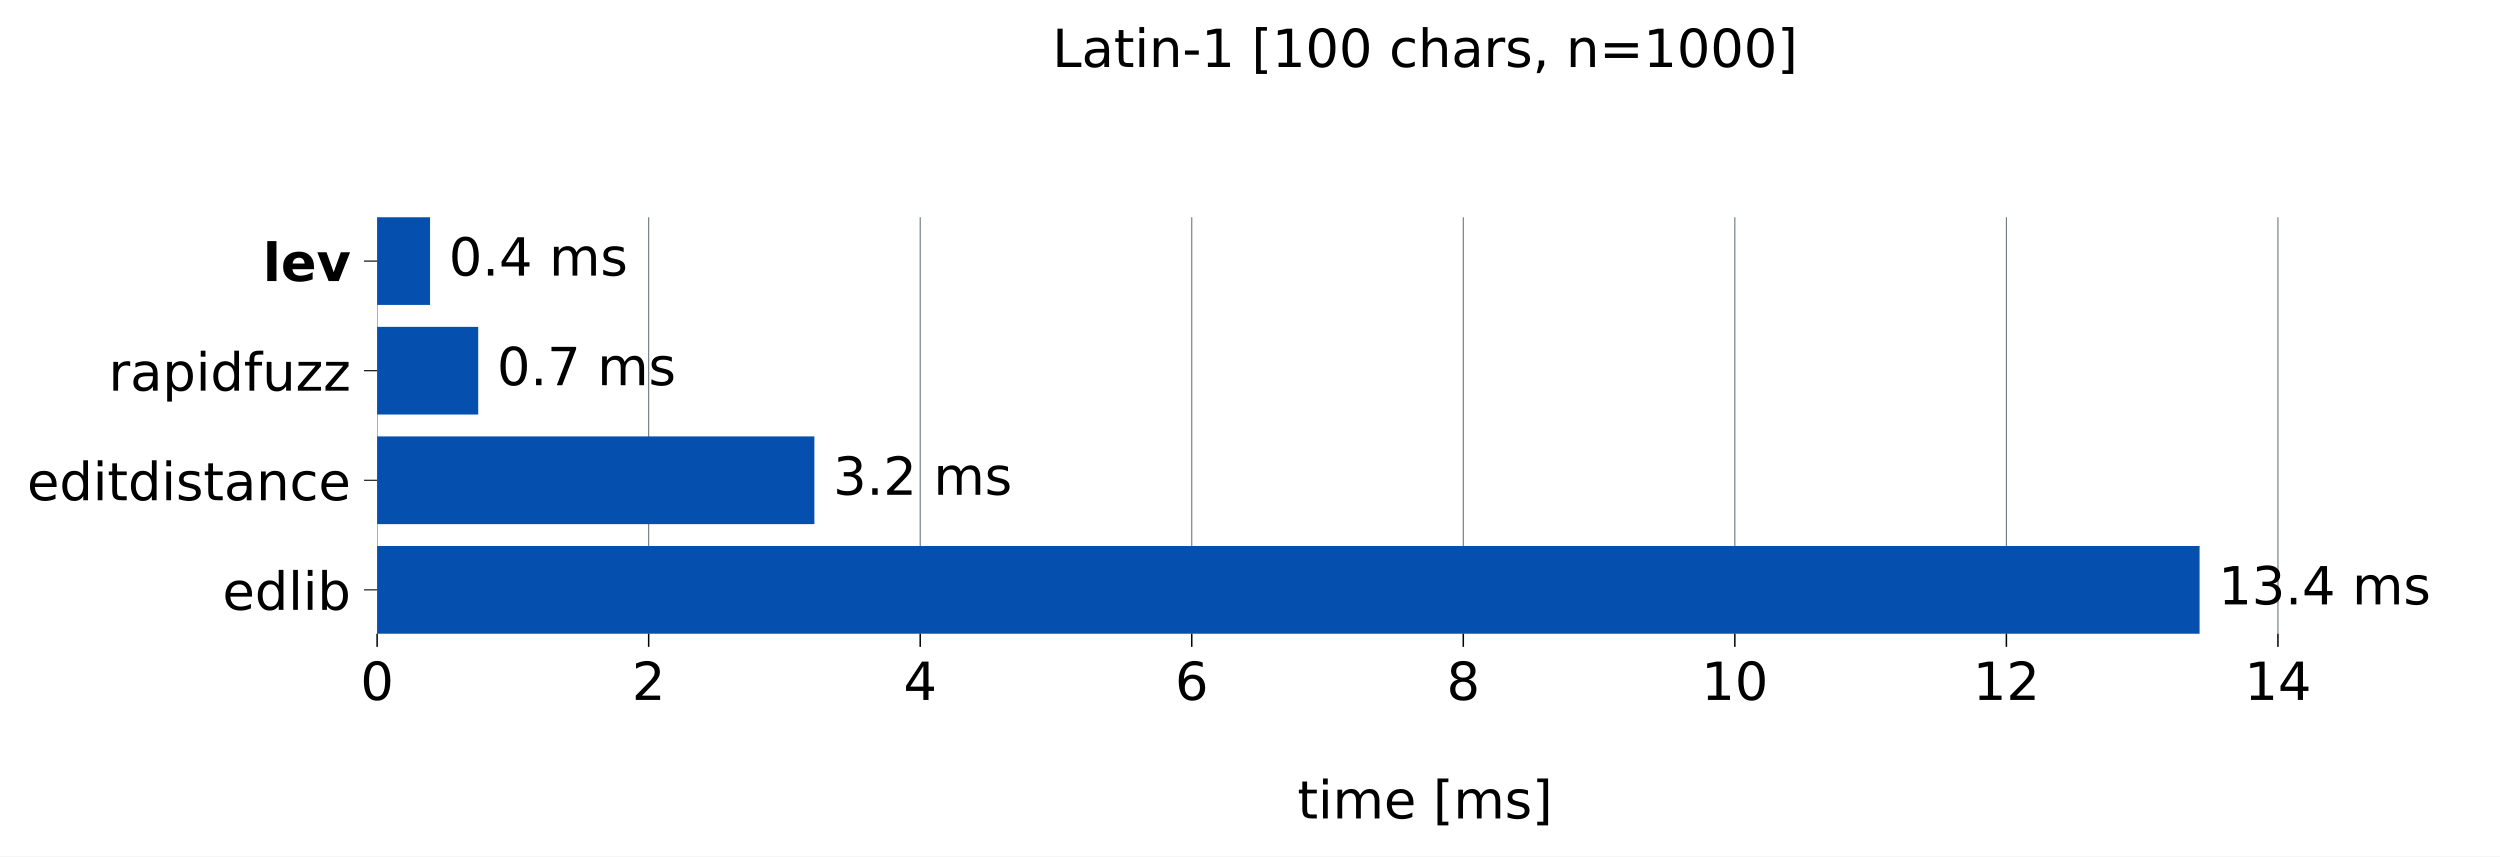
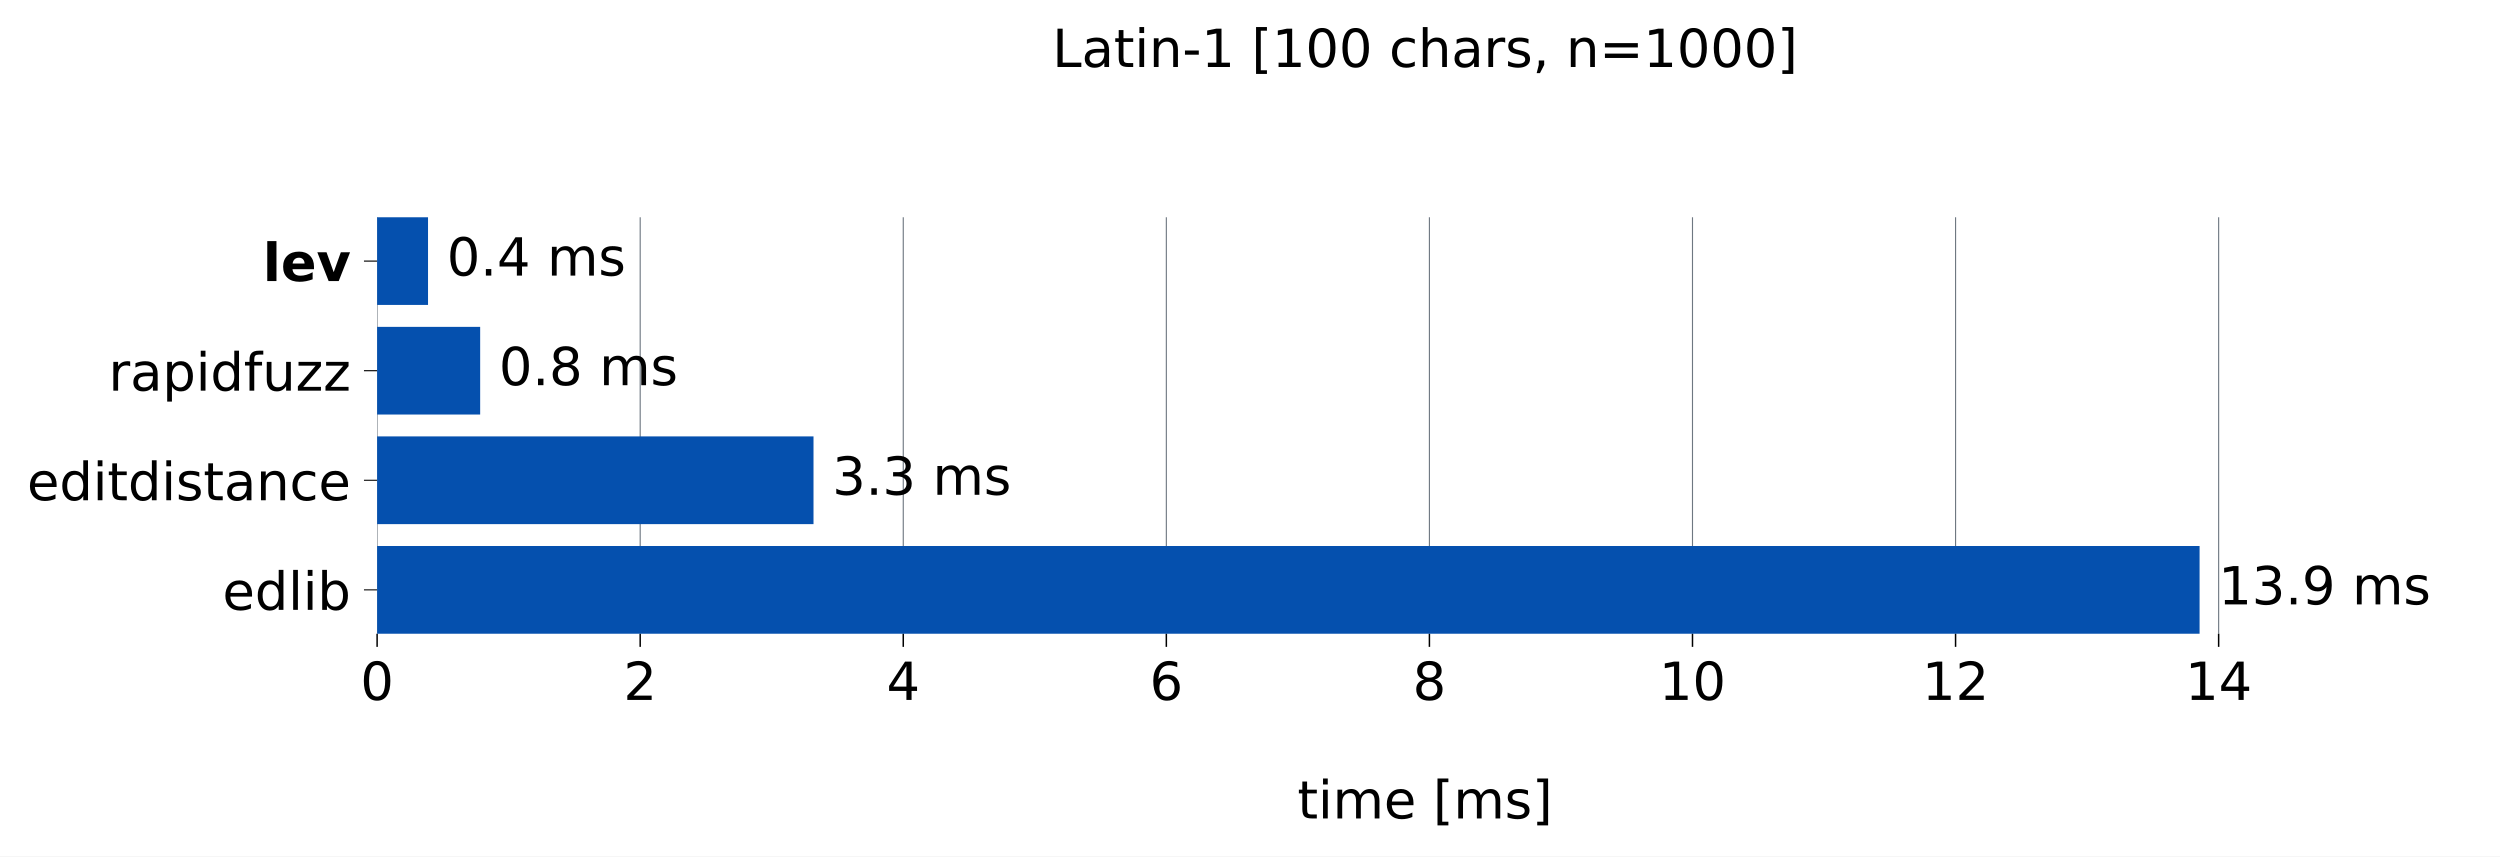
<svg xmlns="http://www.w3.org/2000/svg" xmlns:xlink="http://www.w3.org/1999/xlink" width="665.603pt" height="228.017pt" viewBox="0 0 665.603 228.017" version="1.1">
  <defs>
    <style type="text/css">*{stroke-linejoin: round; stroke-linecap: butt}</style>
  </defs>
  <g id="figure_1">
    <g id="patch_1">
      <path d="M 0 228.017 L 665.603 228.017 L 665.603 0 L 0 0 z " style="fill: #ffffff" />
    </g>
    <g id="axes_1">
      <g id="patch_2">
        <path d="M 100.403 168.718 L 658.403 168.718 L 658.403 57.838 L 100.403 57.838 z " style="fill: #ffffff" />
      </g>
      <g id="matplotlib.axis_1">
        <g id="xtick_1">
          <g id="line2d_1">
-             <path d="M 100.403 168.718 L 100.403 57.838 " clip-path="url(#pd359bcbc88)" style="fill: none; stroke: #6e7781; stroke-width: 0.3; stroke-linecap: square" />
+             <path d="M 100.403 168.718 L 100.403 57.838 " clip-path="url(#p504cf0029d)" style="fill: none; stroke: #6e7781; stroke-width: 0.3; stroke-linecap: square" />
          </g>
          <g id="line2d_2">
            <defs>
-               <path id="md704ad1aa1" d="M 0 0 L 0 3.5 " style="stroke: #000000; stroke-width: 0.4" />
+               <path id="m1a5f515304" d="M 0 0 L 0 3.5 " style="stroke: #000000; stroke-width: 0.4" />
            </defs>
            <g>
-               <use xlink:href="#md704ad1aa1" x="100.403" y="168.718" style="stroke: #000000; stroke-width: 0.4" />
+               <use xlink:href="#m1a5f515304" x="100.403" y="168.718" style="stroke: #000000; stroke-width: 0.4" />
            </g>
          </g>
          <g id="text_1">
            <g transform="translate(95.94906 186.3556) scale(0.14 -0.14)">
              <defs>
                <path id="DejaVuSans-30" d="M 2034 4250 Q 1547 4250 1301 3770 Q 1056 3291 1056 2328 Q 1056 1369 1301 889 Q 1547 409 2034 409 Q 2525 409 2770 889 Q 3016 1369 3016 2328 Q 3016 3291 2770 3770 Q 2525 4250 2034 4250 z M 2034 4750 Q 2819 4750 3233 4129 Q 3647 3509 3647 2328 Q 3647 1150 3233 529 Q 2819 -91 2034 -91 Q 1250 -91 836 529 Q 422 1150 422 2328 Q 422 3509 836 4129 Q 1250 4750 2034 4750 z " transform="scale(0.015625)" />
              </defs>
              <use xlink:href="#DejaVuSans-30" />
            </g>
          </g>
        </g>
        <g id="xtick_2">
          <g id="line2d_3">
-             <path d="M 172.7 168.718 L 172.7 57.838 " clip-path="url(#pd359bcbc88)" style="fill: none; stroke: #6e7781; stroke-width: 0.3; stroke-linecap: square" />
+             <path d="M 170.444 168.718 L 170.444 57.838 " clip-path="url(#p504cf0029d)" style="fill: none; stroke: #6e7781; stroke-width: 0.3; stroke-linecap: square" />
          </g>
          <g id="line2d_4">
            <g>
-               <use xlink:href="#md704ad1aa1" x="172.7" y="168.718" style="stroke: #000000; stroke-width: 0.4" />
+               <use xlink:href="#m1a5f515304" x="170.444" y="168.718" style="stroke: #000000; stroke-width: 0.4" />
            </g>
          </g>
          <g id="text_2">
-             <g transform="translate(168.2459 186.3556) scale(0.14 -0.14)">
+             <g transform="translate(165.9906 186.3556) scale(0.14 -0.14)">
              <defs>
                <path id="DejaVuSans-32" d="M 1228 531 L 3431 531 L 3431 0 L 469 0 L 469 531 Q 828 903 1448 1529 Q 2069 2156 2228 2338 Q 2531 2678 2651 2914 Q 2772 3150 2772 3378 Q 2772 3750 2511 3984 Q 2250 4219 1831 4219 Q 1534 4219 1204 4116 Q 875 4013 500 3803 L 500 4441 Q 881 4594 1212 4672 Q 1544 4750 1819 4750 Q 2544 4750 2975 4387 Q 3406 4025 3406 3419 Q 3406 3131 3298 2873 Q 3191 2616 2906 2266 Q 2828 2175 2409 1742 Q 1991 1309 1228 531 z " transform="scale(0.015625)" />
              </defs>
              <use xlink:href="#DejaVuSans-32" />
            </g>
          </g>
        </g>
        <g id="xtick_3">
          <g id="line2d_5">
-             <path d="M 244.997 168.718 L 244.997 57.838 " clip-path="url(#pd359bcbc88)" style="fill: none; stroke: #6e7781; stroke-width: 0.3; stroke-linecap: square" />
+             <path d="M 240.486 168.718 L 240.486 57.838 " clip-path="url(#p504cf0029d)" style="fill: none; stroke: #6e7781; stroke-width: 0.3; stroke-linecap: square" />
          </g>
          <g id="line2d_6">
            <g>
-               <use xlink:href="#md704ad1aa1" x="244.997" y="168.718" style="stroke: #000000; stroke-width: 0.4" />
+               <use xlink:href="#m1a5f515304" x="240.486" y="168.718" style="stroke: #000000; stroke-width: 0.4" />
            </g>
          </g>
          <g id="text_3">
-             <g transform="translate(240.5428 186.3556) scale(0.14 -0.14)">
+             <g transform="translate(236.0322 186.3556) scale(0.14 -0.14)">
              <defs>
                <path id="DejaVuSans-34" d="M 2419 4116 L 825 1625 L 2419 1625 L 2419 4116 z M 2253 4666 L 3047 4666 L 3047 1625 L 3713 1625 L 3713 1100 L 3047 1100 L 3047 0 L 2419 0 L 2419 1100 L 313 1100 L 313 1709 L 2253 4666 z " transform="scale(0.015625)" />
              </defs>
              <use xlink:href="#DejaVuSans-34" />
            </g>
          </g>
        </g>
        <g id="xtick_4">
          <g id="line2d_7">
-             <path d="M 317.293 168.718 L 317.293 57.838 " clip-path="url(#pd359bcbc88)" style="fill: none; stroke: #6e7781; stroke-width: 0.3; stroke-linecap: square" />
+             <path d="M 310.528 168.718 L 310.528 57.838 " clip-path="url(#p504cf0029d)" style="fill: none; stroke: #6e7781; stroke-width: 0.3; stroke-linecap: square" />
          </g>
          <g id="line2d_8">
            <g>
-               <use xlink:href="#md704ad1aa1" x="317.293" y="168.718" style="stroke: #000000; stroke-width: 0.4" />
+               <use xlink:href="#m1a5f515304" x="310.528" y="168.718" style="stroke: #000000; stroke-width: 0.4" />
            </g>
          </g>
          <g id="text_4">
-             <g transform="translate(312.8397 186.3556) scale(0.14 -0.14)">
+             <g transform="translate(306.0738 186.3556) scale(0.14 -0.14)">
              <defs>
                <path id="DejaVuSans-36" d="M 2113 2584 Q 1688 2584 1439 2293 Q 1191 2003 1191 1497 Q 1191 994 1439 701 Q 1688 409 2113 409 Q 2538 409 2786 701 Q 3034 994 3034 1497 Q 3034 2003 2786 2293 Q 2538 2584 2113 2584 z M 3366 4563 L 3366 3988 Q 3128 4100 2886 4159 Q 2644 4219 2406 4219 Q 1781 4219 1451 3797 Q 1122 3375 1075 2522 Q 1259 2794 1537 2939 Q 1816 3084 2150 3084 Q 2853 3084 3261 2657 Q 3669 2231 3669 1497 Q 3669 778 3244 343 Q 2819 -91 2113 -91 Q 1303 -91 875 529 Q 447 1150 447 2328 Q 447 3434 972 4092 Q 1497 4750 2381 4750 Q 2619 4750 2861 4703 Q 3103 4656 3366 4563 z " transform="scale(0.015625)" />
              </defs>
              <use xlink:href="#DejaVuSans-36" />
            </g>
          </g>
        </g>
        <g id="xtick_5">
          <g id="line2d_9">
-             <path d="M 389.59 168.718 L 389.59 57.838 " clip-path="url(#pd359bcbc88)" style="fill: none; stroke: #6e7781; stroke-width: 0.3; stroke-linecap: square" />
+             <path d="M 380.569 168.718 L 380.569 57.838 " clip-path="url(#p504cf0029d)" style="fill: none; stroke: #6e7781; stroke-width: 0.3; stroke-linecap: square" />
          </g>
          <g id="line2d_10">
            <g>
-               <use xlink:href="#md704ad1aa1" x="389.59" y="168.718" style="stroke: #000000; stroke-width: 0.4" />
+               <use xlink:href="#m1a5f515304" x="380.569" y="168.718" style="stroke: #000000; stroke-width: 0.4" />
            </g>
          </g>
          <g id="text_5">
-             <g transform="translate(385.1365 186.3556) scale(0.14 -0.14)">
+             <g transform="translate(376.1154 186.3556) scale(0.14 -0.14)">
              <defs>
                <path id="DejaVuSans-38" d="M 2034 2216 Q 1584 2216 1326 1975 Q 1069 1734 1069 1313 Q 1069 891 1326 650 Q 1584 409 2034 409 Q 2484 409 2743 651 Q 3003 894 3003 1313 Q 3003 1734 2745 1975 Q 2488 2216 2034 2216 z M 1403 2484 Q 997 2584 770 2862 Q 544 3141 544 3541 Q 544 4100 942 4425 Q 1341 4750 2034 4750 Q 2731 4750 3128 4425 Q 3525 4100 3525 3541 Q 3525 3141 3298 2862 Q 3072 2584 2669 2484 Q 3125 2378 3379 2068 Q 3634 1759 3634 1313 Q 3634 634 3220 271 Q 2806 -91 2034 -91 Q 1263 -91 848 271 Q 434 634 434 1313 Q 434 1759 690 2068 Q 947 2378 1403 2484 z M 1172 3481 Q 1172 3119 1398 2916 Q 1625 2713 2034 2713 Q 2441 2713 2670 2916 Q 2900 3119 2900 3481 Q 2900 3844 2670 4047 Q 2441 4250 2034 4250 Q 1625 4250 1398 4047 Q 1172 3844 1172 3481 z " transform="scale(0.015625)" />
              </defs>
              <use xlink:href="#DejaVuSans-38" />
            </g>
          </g>
        </g>
        <g id="xtick_6">
          <g id="line2d_11">
-             <path d="M 461.887 168.718 L 461.887 57.838 " clip-path="url(#pd359bcbc88)" style="fill: none; stroke: #6e7781; stroke-width: 0.3; stroke-linecap: square" />
+             <path d="M 450.611 168.718 L 450.611 57.838 " clip-path="url(#p504cf0029d)" style="fill: none; stroke: #6e7781; stroke-width: 0.3; stroke-linecap: square" />
          </g>
          <g id="line2d_12">
            <g>
-               <use xlink:href="#md704ad1aa1" x="461.887" y="168.718" style="stroke: #000000; stroke-width: 0.4" />
+               <use xlink:href="#m1a5f515304" x="450.611" y="168.718" style="stroke: #000000; stroke-width: 0.4" />
            </g>
          </g>
          <g id="text_6">
-             <g transform="translate(452.9796 186.3556) scale(0.14 -0.14)">
+             <g transform="translate(441.7032 186.3556) scale(0.14 -0.14)">
              <defs>
                <path id="DejaVuSans-31" d="M 794 531 L 1825 531 L 1825 4091 L 703 3866 L 703 4441 L 1819 4666 L 2450 4666 L 2450 531 L 3481 531 L 3481 0 L 794 0 L 794 531 z " transform="scale(0.015625)" />
              </defs>
              <use xlink:href="#DejaVuSans-31" />
              <use xlink:href="#DejaVuSans-30" transform="translate(63.62305 0)" />
            </g>
          </g>
        </g>
        <g id="xtick_7">
          <g id="line2d_13">
-             <path d="M 534.184 168.718 L 534.184 57.838 " clip-path="url(#pd359bcbc88)" style="fill: none; stroke: #6e7781; stroke-width: 0.3; stroke-linecap: square" />
+             <path d="M 520.652 168.718 L 520.652 57.838 " clip-path="url(#p504cf0029d)" style="fill: none; stroke: #6e7781; stroke-width: 0.3; stroke-linecap: square" />
          </g>
          <g id="line2d_14">
            <g>
-               <use xlink:href="#md704ad1aa1" x="534.184" y="168.718" style="stroke: #000000; stroke-width: 0.4" />
+               <use xlink:href="#m1a5f515304" x="520.652" y="168.718" style="stroke: #000000; stroke-width: 0.4" />
            </g>
          </g>
          <g id="text_7">
-             <g transform="translate(525.2765 186.3556) scale(0.14 -0.14)">
+             <g transform="translate(511.7448 186.3556) scale(0.14 -0.14)">
              <use xlink:href="#DejaVuSans-31" />
              <use xlink:href="#DejaVuSans-32" transform="translate(63.62305 0)" />
            </g>
          </g>
        </g>
        <g id="xtick_8">
          <g id="line2d_15">
-             <path d="M 606.481 168.718 L 606.481 57.838 " clip-path="url(#pd359bcbc88)" style="fill: none; stroke: #6e7781; stroke-width: 0.3; stroke-linecap: square" />
+             <path d="M 590.694 168.718 L 590.694 57.838 " clip-path="url(#p504cf0029d)" style="fill: none; stroke: #6e7781; stroke-width: 0.3; stroke-linecap: square" />
          </g>
          <g id="line2d_16">
            <g>
-               <use xlink:href="#md704ad1aa1" x="606.481" y="168.718" style="stroke: #000000; stroke-width: 0.4" />
+               <use xlink:href="#m1a5f515304" x="590.694" y="168.718" style="stroke: #000000; stroke-width: 0.4" />
            </g>
          </g>
          <g id="text_8">
-             <g transform="translate(597.5733 186.3556) scale(0.14 -0.14)">
+             <g transform="translate(581.7863 186.3556) scale(0.14 -0.14)">
              <use xlink:href="#DejaVuSans-31" />
              <use xlink:href="#DejaVuSans-34" transform="translate(63.62305 0)" />
            </g>
          </g>
        </g>
        <g id="text_9">
          <g transform="translate(345.4364 217.905) scale(0.14 -0.14)">
            <defs>
              <path id="DejaVuSans-74" d="M 1172 4494 L 1172 3500 L 2356 3500 L 2356 3053 L 1172 3053 L 1172 1153 Q 1172 725 1289 603 Q 1406 481 1766 481 L 2356 481 L 2356 0 L 1766 0 Q 1100 0 847 248 Q 594 497 594 1153 L 594 3053 L 172 3053 L 172 3500 L 594 3500 L 594 4494 L 1172 4494 z " transform="scale(0.015625)" />
              <path id="DejaVuSans-69" d="M 603 3500 L 1178 3500 L 1178 0 L 603 0 L 603 3500 z M 603 4863 L 1178 4863 L 1178 4134 L 603 4134 L 603 4863 z " transform="scale(0.015625)" />
              <path id="DejaVuSans-6d" d="M 3328 2828 Q 3544 3216 3844 3400 Q 4144 3584 4550 3584 Q 5097 3584 5394 3201 Q 5691 2819 5691 2113 L 5691 0 L 5113 0 L 5113 2094 Q 5113 2597 4934 2840 Q 4756 3084 4391 3084 Q 3944 3084 3684 2787 Q 3425 2491 3425 1978 L 3425 0 L 2847 0 L 2847 2094 Q 2847 2600 2669 2842 Q 2491 3084 2119 3084 Q 1678 3084 1418 2786 Q 1159 2488 1159 1978 L 1159 0 L 581 0 L 581 3500 L 1159 3500 L 1159 2956 Q 1356 3278 1631 3431 Q 1906 3584 2284 3584 Q 2666 3584 2933 3390 Q 3200 3197 3328 2828 z " transform="scale(0.015625)" />
              <path id="DejaVuSans-65" d="M 3597 1894 L 3597 1613 L 953 1613 Q 991 1019 1311 708 Q 1631 397 2203 397 Q 2534 397 2845 478 Q 3156 559 3463 722 L 3463 178 Q 3153 47 2828 -22 Q 2503 -91 2169 -91 Q 1331 -91 842 396 Q 353 884 353 1716 Q 353 2575 817 3079 Q 1281 3584 2069 3584 Q 2775 3584 3186 3129 Q 3597 2675 3597 1894 z M 3022 2063 Q 3016 2534 2758 2815 Q 2500 3097 2075 3097 Q 1594 3097 1305 2825 Q 1016 2553 972 2059 L 3022 2063 z " transform="scale(0.015625)" />
              <path id="DejaVuSans-20" transform="scale(0.015625)" />
              <path id="DejaVuSans-5b" d="M 550 4863 L 1875 4863 L 1875 4416 L 1125 4416 L 1125 -397 L 1875 -397 L 1875 -844 L 550 -844 L 550 4863 z " transform="scale(0.015625)" />
              <path id="DejaVuSans-73" d="M 2834 3397 L 2834 2853 Q 2591 2978 2328 3040 Q 2066 3103 1784 3103 Q 1356 3103 1142 2972 Q 928 2841 928 2578 Q 928 2378 1081 2264 Q 1234 2150 1697 2047 L 1894 2003 Q 2506 1872 2764 1633 Q 3022 1394 3022 966 Q 3022 478 2636 193 Q 2250 -91 1575 -91 Q 1294 -91 989 -36 Q 684 19 347 128 L 347 722 Q 666 556 975 473 Q 1284 391 1588 391 Q 1994 391 2212 530 Q 2431 669 2431 922 Q 2431 1156 2273 1281 Q 2116 1406 1581 1522 L 1381 1569 Q 847 1681 609 1914 Q 372 2147 372 2553 Q 372 3047 722 3315 Q 1072 3584 1716 3584 Q 2034 3584 2315 3537 Q 2597 3491 2834 3397 z " transform="scale(0.015625)" />
              <path id="DejaVuSans-5d" d="M 1947 4863 L 1947 -844 L 622 -844 L 622 -397 L 1369 -397 L 1369 4416 L 622 4416 L 622 4863 L 1947 4863 z " transform="scale(0.015625)" />
            </defs>
            <use xlink:href="#DejaVuSans-74" />
            <use xlink:href="#DejaVuSans-69" transform="translate(39.20898 0)" />
            <use xlink:href="#DejaVuSans-6d" transform="translate(66.99219 0)" />
            <use xlink:href="#DejaVuSans-65" transform="translate(164.4043 0)" />
            <use xlink:href="#DejaVuSans-20" transform="translate(225.9277 0)" />
            <use xlink:href="#DejaVuSans-5b" transform="translate(257.7148 0)" />
            <use xlink:href="#DejaVuSans-6d" transform="translate(296.7285 0)" />
            <use xlink:href="#DejaVuSans-73" transform="translate(394.1406 0)" />
            <use xlink:href="#DejaVuSans-5d" transform="translate(446.2402 0)" />
          </g>
        </g>
      </g>
      <g id="matplotlib.axis_2">
        <g id="ytick_1">
          <g id="line2d_17">
            <defs>
-               <path id="m74edb11ea5" d="M 0 0 L -3.5 0 " style="stroke: #000000; stroke-width: 0.3" />
+               <path id="md2a7f6af9e" d="M 0 0 L -3.5 0 " style="stroke: #000000; stroke-width: 0.3" />
            </defs>
            <g>
-               <use xlink:href="#m74edb11ea5" x="100.403" y="157.046" style="stroke: #000000; stroke-width: 0.3" />
+               <use xlink:href="#md2a7f6af9e" x="100.403" y="157.046" style="stroke: #000000; stroke-width: 0.3" />
            </g>
          </g>
          <g id="text_10">
            <g transform="translate(59.23406 162.3651) scale(0.14 -0.14)">
              <defs>
                <path id="DejaVuSans-64" d="M 2906 2969 L 2906 4863 L 3481 4863 L 3481 0 L 2906 0 L 2906 525 Q 2725 213 2448 61 Q 2172 -91 1784 -91 Q 1150 -91 751 415 Q 353 922 353 1747 Q 353 2572 751 3078 Q 1150 3584 1784 3584 Q 2172 3584 2448 3432 Q 2725 3281 2906 2969 z M 947 1747 Q 947 1113 1208 752 Q 1469 391 1925 391 Q 2381 391 2643 752 Q 2906 1113 2906 1747 Q 2906 2381 2643 2742 Q 2381 3103 1925 3103 Q 1469 3103 1208 2742 Q 947 2381 947 1747 z " transform="scale(0.015625)" />
                <path id="DejaVuSans-6c" d="M 603 4863 L 1178 4863 L 1178 0 L 603 0 L 603 4863 z " transform="scale(0.015625)" />
                <path id="DejaVuSans-62" d="M 3116 1747 Q 3116 2381 2855 2742 Q 2594 3103 2138 3103 Q 1681 3103 1420 2742 Q 1159 2381 1159 1747 Q 1159 1113 1420 752 Q 1681 391 2138 391 Q 2594 391 2855 752 Q 3116 1113 3116 1747 z M 1159 2969 Q 1341 3281 1617 3432 Q 1894 3584 2278 3584 Q 2916 3584 3314 3078 Q 3713 2572 3713 1747 Q 3713 922 3314 415 Q 2916 -91 2278 -91 Q 1894 -91 1617 61 Q 1341 213 1159 525 L 1159 0 L 581 0 L 581 4863 L 1159 4863 L 1159 2969 z " transform="scale(0.015625)" />
              </defs>
              <use xlink:href="#DejaVuSans-65" />
              <use xlink:href="#DejaVuSans-64" transform="translate(61.52344 0)" />
              <use xlink:href="#DejaVuSans-6c" transform="translate(125 0)" />
              <use xlink:href="#DejaVuSans-69" transform="translate(152.7832 0)" />
              <use xlink:href="#DejaVuSans-62" transform="translate(180.5664 0)" />
            </g>
          </g>
        </g>
        <g id="ytick_2">
          <g id="line2d_18">
            <g>
-               <use xlink:href="#m74edb11ea5" x="100.403" y="127.867" style="stroke: #000000; stroke-width: 0.3" />
+               <use xlink:href="#md2a7f6af9e" x="100.403" y="127.867" style="stroke: #000000; stroke-width: 0.3" />
            </g>
          </g>
          <g id="text_11">
            <g transform="translate(7.2 133.1862) scale(0.14 -0.14)">
              <defs>
                <path id="DejaVuSans-61" d="M 2194 1759 Q 1497 1759 1228 1600 Q 959 1441 959 1056 Q 959 750 1161 570 Q 1363 391 1709 391 Q 2188 391 2477 730 Q 2766 1069 2766 1631 L 2766 1759 L 2194 1759 z M 3341 1997 L 3341 0 L 2766 0 L 2766 531 Q 2569 213 2275 61 Q 1981 -91 1556 -91 Q 1019 -91 701 211 Q 384 513 384 1019 Q 384 1609 779 1909 Q 1175 2209 1959 2209 L 2766 2209 L 2766 2266 Q 2766 2663 2505 2880 Q 2244 3097 1772 3097 Q 1472 3097 1187 3025 Q 903 2953 641 2809 L 641 3341 Q 956 3463 1253 3523 Q 1550 3584 1831 3584 Q 2591 3584 2966 3190 Q 3341 2797 3341 1997 z " transform="scale(0.015625)" />
                <path id="DejaVuSans-6e" d="M 3513 2113 L 3513 0 L 2938 0 L 2938 2094 Q 2938 2591 2744 2837 Q 2550 3084 2163 3084 Q 1697 3084 1428 2787 Q 1159 2491 1159 1978 L 1159 0 L 581 0 L 581 3500 L 1159 3500 L 1159 2956 Q 1366 3272 1645 3428 Q 1925 3584 2291 3584 Q 2894 3584 3203 3211 Q 3513 2838 3513 2113 z " transform="scale(0.015625)" />
                <path id="DejaVuSans-63" d="M 3122 3366 L 3122 2828 Q 2878 2963 2633 3030 Q 2388 3097 2138 3097 Q 1578 3097 1268 2742 Q 959 2388 959 1747 Q 959 1106 1268 751 Q 1578 397 2138 397 Q 2388 397 2633 464 Q 2878 531 3122 666 L 3122 134 Q 2881 22 2623 -34 Q 2366 -91 2075 -91 Q 1284 -91 818 406 Q 353 903 353 1747 Q 353 2603 823 3093 Q 1294 3584 2113 3584 Q 2378 3584 2631 3529 Q 2884 3475 3122 3366 z " transform="scale(0.015625)" />
              </defs>
              <use xlink:href="#DejaVuSans-65" />
              <use xlink:href="#DejaVuSans-64" transform="translate(61.52344 0)" />
              <use xlink:href="#DejaVuSans-69" transform="translate(125 0)" />
              <use xlink:href="#DejaVuSans-74" transform="translate(152.7832 0)" />
              <use xlink:href="#DejaVuSans-64" transform="translate(191.9922 0)" />
              <use xlink:href="#DejaVuSans-69" transform="translate(255.4688 0)" />
              <use xlink:href="#DejaVuSans-73" transform="translate(283.252 0)" />
              <use xlink:href="#DejaVuSans-74" transform="translate(335.3516 0)" />
              <use xlink:href="#DejaVuSans-61" transform="translate(374.5605 0)" />
              <use xlink:href="#DejaVuSans-6e" transform="translate(435.8398 0)" />
              <use xlink:href="#DejaVuSans-63" transform="translate(499.2188 0)" />
              <use xlink:href="#DejaVuSans-65" transform="translate(554.1992 0)" />
            </g>
          </g>
        </g>
        <g id="ytick_3">
          <g id="line2d_19">
            <g>
-               <use xlink:href="#m74edb11ea5" x="100.403" y="98.688" style="stroke: #000000; stroke-width: 0.3" />
+               <use xlink:href="#md2a7f6af9e" x="100.403" y="98.688" style="stroke: #000000; stroke-width: 0.3" />
            </g>
          </g>
          <g id="text_12">
            <g transform="translate(28.90656 104.0072) scale(0.14 -0.14)">
              <defs>
                <path id="DejaVuSans-72" d="M 2631 2963 Q 2534 3019 2420 3045 Q 2306 3072 2169 3072 Q 1681 3072 1420 2755 Q 1159 2438 1159 1844 L 1159 0 L 581 0 L 581 3500 L 1159 3500 L 1159 2956 Q 1341 3275 1631 3429 Q 1922 3584 2338 3584 Q 2397 3584 2469 3576 Q 2541 3569 2628 3553 L 2631 2963 z " transform="scale(0.015625)" />
                <path id="DejaVuSans-70" d="M 1159 525 L 1159 -1331 L 581 -1331 L 581 3500 L 1159 3500 L 1159 2969 Q 1341 3281 1617 3432 Q 1894 3584 2278 3584 Q 2916 3584 3314 3078 Q 3713 2572 3713 1747 Q 3713 922 3314 415 Q 2916 -91 2278 -91 Q 1894 -91 1617 61 Q 1341 213 1159 525 z M 3116 1747 Q 3116 2381 2855 2742 Q 2594 3103 2138 3103 Q 1681 3103 1420 2742 Q 1159 2381 1159 1747 Q 1159 1113 1420 752 Q 1681 391 2138 391 Q 2594 391 2855 752 Q 3116 1113 3116 1747 z " transform="scale(0.015625)" />
                <path id="DejaVuSans-66" d="M 2375 4863 L 2375 4384 L 1825 4384 Q 1516 4384 1395 4259 Q 1275 4134 1275 3809 L 1275 3500 L 2222 3500 L 2222 3053 L 1275 3053 L 1275 0 L 697 0 L 697 3053 L 147 3053 L 147 3500 L 697 3500 L 697 3744 Q 697 4328 969 4595 Q 1241 4863 1831 4863 L 2375 4863 z " transform="scale(0.015625)" />
                <path id="DejaVuSans-75" d="M 544 1381 L 544 3500 L 1119 3500 L 1119 1403 Q 1119 906 1312 657 Q 1506 409 1894 409 Q 2359 409 2629 706 Q 2900 1003 2900 1516 L 2900 3500 L 3475 3500 L 3475 0 L 2900 0 L 2900 538 Q 2691 219 2414 64 Q 2138 -91 1772 -91 Q 1169 -91 856 284 Q 544 659 544 1381 z M 1991 3584 L 1991 3584 z " transform="scale(0.015625)" />
                <path id="DejaVuSans-7a" d="M 353 3500 L 3084 3500 L 3084 2975 L 922 459 L 3084 459 L 3084 0 L 275 0 L 275 525 L 2438 3041 L 353 3041 L 353 3500 z " transform="scale(0.015625)" />
              </defs>
              <use xlink:href="#DejaVuSans-72" />
              <use xlink:href="#DejaVuSans-61" transform="translate(41.11328 0)" />
              <use xlink:href="#DejaVuSans-70" transform="translate(102.3926 0)" />
              <use xlink:href="#DejaVuSans-69" transform="translate(165.8691 0)" />
              <use xlink:href="#DejaVuSans-64" transform="translate(193.6523 0)" />
              <use xlink:href="#DejaVuSans-66" transform="translate(257.1289 0)" />
              <use xlink:href="#DejaVuSans-75" transform="translate(292.334 0)" />
              <use xlink:href="#DejaVuSans-7a" transform="translate(355.7129 0)" />
              <use xlink:href="#DejaVuSans-7a" transform="translate(408.2031 0)" />
            </g>
          </g>
        </g>
        <g id="ytick_4">
          <g id="line2d_20">
            <g>
-               <use xlink:href="#m74edb11ea5" x="100.403" y="69.509" style="stroke: #000000; stroke-width: 0.3" />
+               <use xlink:href="#md2a7f6af9e" x="100.403" y="69.509" style="stroke: #000000; stroke-width: 0.3" />
            </g>
          </g>
          <g id="text_13">
            <g transform="translate(69.98125 74.8283) scale(0.14 -0.14)">
              <defs>
                <path id="DejaVuSans-Bold-6c" d="M 538 4863 L 1656 4863 L 1656 0 L 538 0 L 538 4863 z " transform="scale(0.015625)" />
                <path id="DejaVuSans-Bold-65" d="M 4031 1759 L 4031 1441 L 1416 1441 Q 1456 1047 1700 850 Q 1944 653 2381 653 Q 2734 653 3104 758 Q 3475 863 3866 1075 L 3866 213 Q 3469 63 3072 -14 Q 2675 -91 2278 -91 Q 1328 -91 801 392 Q 275 875 275 1747 Q 275 2603 792 3093 Q 1309 3584 2216 3584 Q 3041 3584 3536 3087 Q 4031 2591 4031 1759 z M 2881 2131 Q 2881 2450 2695 2645 Q 2509 2841 2209 2841 Q 1884 2841 1681 2658 Q 1478 2475 1428 2131 L 2881 2131 z " transform="scale(0.015625)" />
                <path id="DejaVuSans-Bold-76" d="M 97 3500 L 1216 3500 L 2088 1081 L 2956 3500 L 4078 3500 L 2700 0 L 1472 0 L 97 3500 z " transform="scale(0.015625)" />
              </defs>
              <use xlink:href="#DejaVuSans-Bold-6c" />
              <use xlink:href="#DejaVuSans-Bold-65" transform="translate(34.27734 0)" />
              <use xlink:href="#DejaVuSans-Bold-76" transform="translate(102.0996 0)" />
            </g>
          </g>
        </g>
      </g>
      <g id="patch_3">
-         <path d="M 100.403 168.718 L 585.62 168.718 L 585.62 145.375 L 100.403 145.375 z " clip-path="url(#pd359bcbc88)" style="fill: #0550ae" />
+         <path d="M 100.403 168.718 L 585.62 168.718 L 585.62 145.375 L 100.403 145.375 z " clip-path="url(#p504cf0029d)" style="fill: #0550ae" />
      </g>
      <g id="patch_4">
-         <path d="M 100.403 139.539 L 216.822 139.539 L 216.822 116.196 L 100.403 116.196 z " clip-path="url(#pd359bcbc88)" style="fill: #0550ae" />
+         <path d="M 100.403 139.539 L 216.589 139.539 L 216.589 116.196 L 100.403 116.196 z " clip-path="url(#p504cf0029d)" style="fill: #0550ae" />
      </g>
      <g id="patch_5">
-         <path d="M 100.403 110.36 L 127.318 110.36 L 127.318 87.017 L 100.403 87.017 z " clip-path="url(#pd359bcbc88)" style="fill: #0550ae" />
+         <path d="M 100.403 110.36 L 127.839 110.36 L 127.839 87.017 L 100.403 87.017 z " clip-path="url(#p504cf0029d)" style="fill: #0550ae" />
      </g>
      <g id="patch_6">
-         <path d="M 100.403 81.181 L 114.495 81.181 L 114.495 57.838 L 100.403 57.838 z " clip-path="url(#pd359bcbc88)" style="fill: #0550ae" />
+         <path d="M 100.403 81.181 L 113.959 81.181 L 113.959 57.838 L 100.403 57.838 z " clip-path="url(#p504cf0029d)" style="fill: #0550ae" />
      </g>
      <g id="text_14">
        <g transform="translate(590.6202 160.9094) scale(0.14 -0.14)">
          <defs>
            <path id="DejaVuSans-33" d="M 2597 2516 Q 3050 2419 3304 2112 Q 3559 1806 3559 1356 Q 3559 666 3084 287 Q 2609 -91 1734 -91 Q 1441 -91 1130 -33 Q 819 25 488 141 L 488 750 Q 750 597 1062 519 Q 1375 441 1716 441 Q 2309 441 2620 675 Q 2931 909 2931 1356 Q 2931 1769 2642 2001 Q 2353 2234 1838 2234 L 1294 2234 L 1294 2753 L 1863 2753 Q 2328 2753 2575 2939 Q 2822 3125 2822 3475 Q 2822 3834 2567 4026 Q 2313 4219 1838 4219 Q 1578 4219 1281 4162 Q 984 4106 628 3988 L 628 4550 Q 988 4650 1302 4700 Q 1616 4750 1894 4750 Q 2613 4750 3031 4423 Q 3450 4097 3450 3541 Q 3450 3153 3228 2886 Q 3006 2619 2597 2516 z " transform="scale(0.015625)" />
            <path id="DejaVuSans-2e" d="M 684 794 L 1344 794 L 1344 0 L 684 0 L 684 794 z " transform="scale(0.015625)" />
+             <path id="DejaVuSans-39" d="M 703 97 L 703 672 Q 941 559 1184 500 Q 1428 441 1663 441 Q 2288 441 2617 861 Q 2947 1281 2994 2138 Q 2813 1869 2534 1725 Q 2256 1581 1919 1581 Q 1219 1581 811 2004 Q 403 2428 403 3163 Q 403 3881 828 4315 Q 1253 4750 1959 4750 Q 2769 4750 3195 4129 Q 3622 3509 3622 2328 Q 3622 1225 3098 567 Q 2575 -91 1691 -91 Q 1453 -91 1209 -44 Q 966 3 703 97 z M 1959 2075 Q 2384 2075 2632 2365 Q 2881 2656 2881 3163 Q 2881 3666 2632 3958 Q 2384 4250 1959 4250 Q 1534 4250 1286 3958 Q 1038 3666 1038 3163 Q 1038 2656 1286 2365 Q 1534 2075 1959 2075 z " transform="scale(0.015625)" />
          </defs>
          <use xlink:href="#DejaVuSans-31" />
          <use xlink:href="#DejaVuSans-33" transform="translate(63.62305 0)" />
          <use xlink:href="#DejaVuSans-2e" transform="translate(127.2461 0)" />
-           <use xlink:href="#DejaVuSans-34" transform="translate(159.0332 0)" />
+           <use xlink:href="#DejaVuSans-39" transform="translate(159.0332 0)" />
          <use xlink:href="#DejaVuSans-20" transform="translate(222.6562 0)" />
          <use xlink:href="#DejaVuSans-6d" transform="translate(254.4434 0)" />
          <use xlink:href="#DejaVuSans-73" transform="translate(351.8555 0)" />
        </g>
      </g>
      <g id="text_15">
-         <g transform="translate(221.8219 131.7304) scale(0.14 -0.14)">
+         <g transform="translate(221.5887 131.7304) scale(0.14 -0.14)">
          <use xlink:href="#DejaVuSans-33" />
          <use xlink:href="#DejaVuSans-2e" transform="translate(63.62305 0)" />
-           <use xlink:href="#DejaVuSans-32" transform="translate(95.41016 0)" />
+           <use xlink:href="#DejaVuSans-33" transform="translate(95.41016 0)" />
          <use xlink:href="#DejaVuSans-20" transform="translate(159.0332 0)" />
          <use xlink:href="#DejaVuSans-6d" transform="translate(190.8203 0)" />
          <use xlink:href="#DejaVuSans-73" transform="translate(288.2324 0)" />
        </g>
      </g>
      <g id="text_16">
-         <g transform="translate(132.3183 102.5515) scale(0.14 -0.14)">
-           <defs>
-             <path id="DejaVuSans-37" d="M 525 4666 L 3525 4666 L 3525 4397 L 1831 0 L 1172 0 L 2766 4134 L 525 4134 L 525 4666 z " transform="scale(0.015625)" />
-           </defs>
+         <g transform="translate(132.8387 102.5515) scale(0.14 -0.14)">
          <use xlink:href="#DejaVuSans-30" />
          <use xlink:href="#DejaVuSans-2e" transform="translate(63.62305 0)" />
-           <use xlink:href="#DejaVuSans-37" transform="translate(95.41016 0)" />
+           <use xlink:href="#DejaVuSans-38" transform="translate(95.41016 0)" />
          <use xlink:href="#DejaVuSans-20" transform="translate(159.0332 0)" />
          <use xlink:href="#DejaVuSans-6d" transform="translate(190.8203 0)" />
          <use xlink:href="#DejaVuSans-73" transform="translate(288.2324 0)" />
        </g>
      </g>
      <g id="text_17">
-         <g transform="translate(119.4947 73.37252) scale(0.14 -0.14)">
+         <g transform="translate(118.9588 73.37252) scale(0.14 -0.14)">
          <use xlink:href="#DejaVuSans-30" />
          <use xlink:href="#DejaVuSans-2e" transform="translate(63.62305 0)" />
          <use xlink:href="#DejaVuSans-34" transform="translate(95.41016 0)" />
          <use xlink:href="#DejaVuSans-20" transform="translate(159.0332 0)" />
          <use xlink:href="#DejaVuSans-6d" transform="translate(190.8203 0)" />
          <use xlink:href="#DejaVuSans-73" transform="translate(288.2324 0)" />
        </g>
      </g>
      <g id="text_18">
        <g transform="translate(280.1702 17.83781) scale(0.14 -0.14)">
          <defs>
            <path id="DejaVuSans-4c" d="M 628 4666 L 1259 4666 L 1259 531 L 3531 531 L 3531 0 L 628 0 L 628 4666 z " transform="scale(0.015625)" />
            <path id="DejaVuSans-2d" d="M 313 2009 L 1997 2009 L 1997 1497 L 313 1497 L 313 2009 z " transform="scale(0.015625)" />
            <path id="DejaVuSans-68" d="M 3513 2113 L 3513 0 L 2938 0 L 2938 2094 Q 2938 2591 2744 2837 Q 2550 3084 2163 3084 Q 1697 3084 1428 2787 Q 1159 2491 1159 1978 L 1159 0 L 581 0 L 581 4863 L 1159 4863 L 1159 2956 Q 1366 3272 1645 3428 Q 1925 3584 2291 3584 Q 2894 3584 3203 3211 Q 3513 2838 3513 2113 z " transform="scale(0.015625)" />
            <path id="DejaVuSans-2c" d="M 750 794 L 1409 794 L 1409 256 L 897 -744 L 494 -744 L 750 256 L 750 794 z " transform="scale(0.015625)" />
            <path id="DejaVuSans-3d" d="M 678 2906 L 4684 2906 L 4684 2381 L 678 2381 L 678 2906 z M 678 1631 L 4684 1631 L 4684 1100 L 678 1100 L 678 1631 z " transform="scale(0.015625)" />
          </defs>
          <use xlink:href="#DejaVuSans-4c" />
          <use xlink:href="#DejaVuSans-61" transform="translate(55.71289 0)" />
          <use xlink:href="#DejaVuSans-74" transform="translate(116.9922 0)" />
          <use xlink:href="#DejaVuSans-69" transform="translate(156.2012 0)" />
          <use xlink:href="#DejaVuSans-6e" transform="translate(183.9844 0)" />
          <use xlink:href="#DejaVuSans-2d" transform="translate(247.3633 0)" />
          <use xlink:href="#DejaVuSans-31" transform="translate(283.4473 0)" />
          <use xlink:href="#DejaVuSans-20" transform="translate(347.0703 0)" />
          <use xlink:href="#DejaVuSans-5b" transform="translate(378.8574 0)" />
          <use xlink:href="#DejaVuSans-31" transform="translate(417.8711 0)" />
          <use xlink:href="#DejaVuSans-30" transform="translate(481.4941 0)" />
          <use xlink:href="#DejaVuSans-30" transform="translate(545.1172 0)" />
          <use xlink:href="#DejaVuSans-20" transform="translate(608.7402 0)" />
          <use xlink:href="#DejaVuSans-63" transform="translate(640.5273 0)" />
          <use xlink:href="#DejaVuSans-68" transform="translate(695.5078 0)" />
          <use xlink:href="#DejaVuSans-61" transform="translate(758.8867 0)" />
          <use xlink:href="#DejaVuSans-72" transform="translate(820.166 0)" />
          <use xlink:href="#DejaVuSans-73" transform="translate(861.2793 0)" />
          <use xlink:href="#DejaVuSans-2c" transform="translate(913.3789 0)" />
          <use xlink:href="#DejaVuSans-20" transform="translate(945.166 0)" />
          <use xlink:href="#DejaVuSans-6e" transform="translate(976.9531 0)" />
          <use xlink:href="#DejaVuSans-3d" transform="translate(1040.332 0)" />
          <use xlink:href="#DejaVuSans-31" transform="translate(1124.121 0)" />
          <use xlink:href="#DejaVuSans-30" transform="translate(1187.744 0)" />
          <use xlink:href="#DejaVuSans-30" transform="translate(1251.367 0)" />
          <use xlink:href="#DejaVuSans-30" transform="translate(1314.99 0)" />
          <use xlink:href="#DejaVuSans-5d" transform="translate(1378.613 0)" />
        </g>
      </g>
    </g>
  </g>
  <defs>
-     <clipPath id="pd359bcbc88">
+     <clipPath id="p504cf0029d">
      <rect x="100.403" y="57.838" width="558" height="110.88" />
    </clipPath>
  </defs>
</svg>
